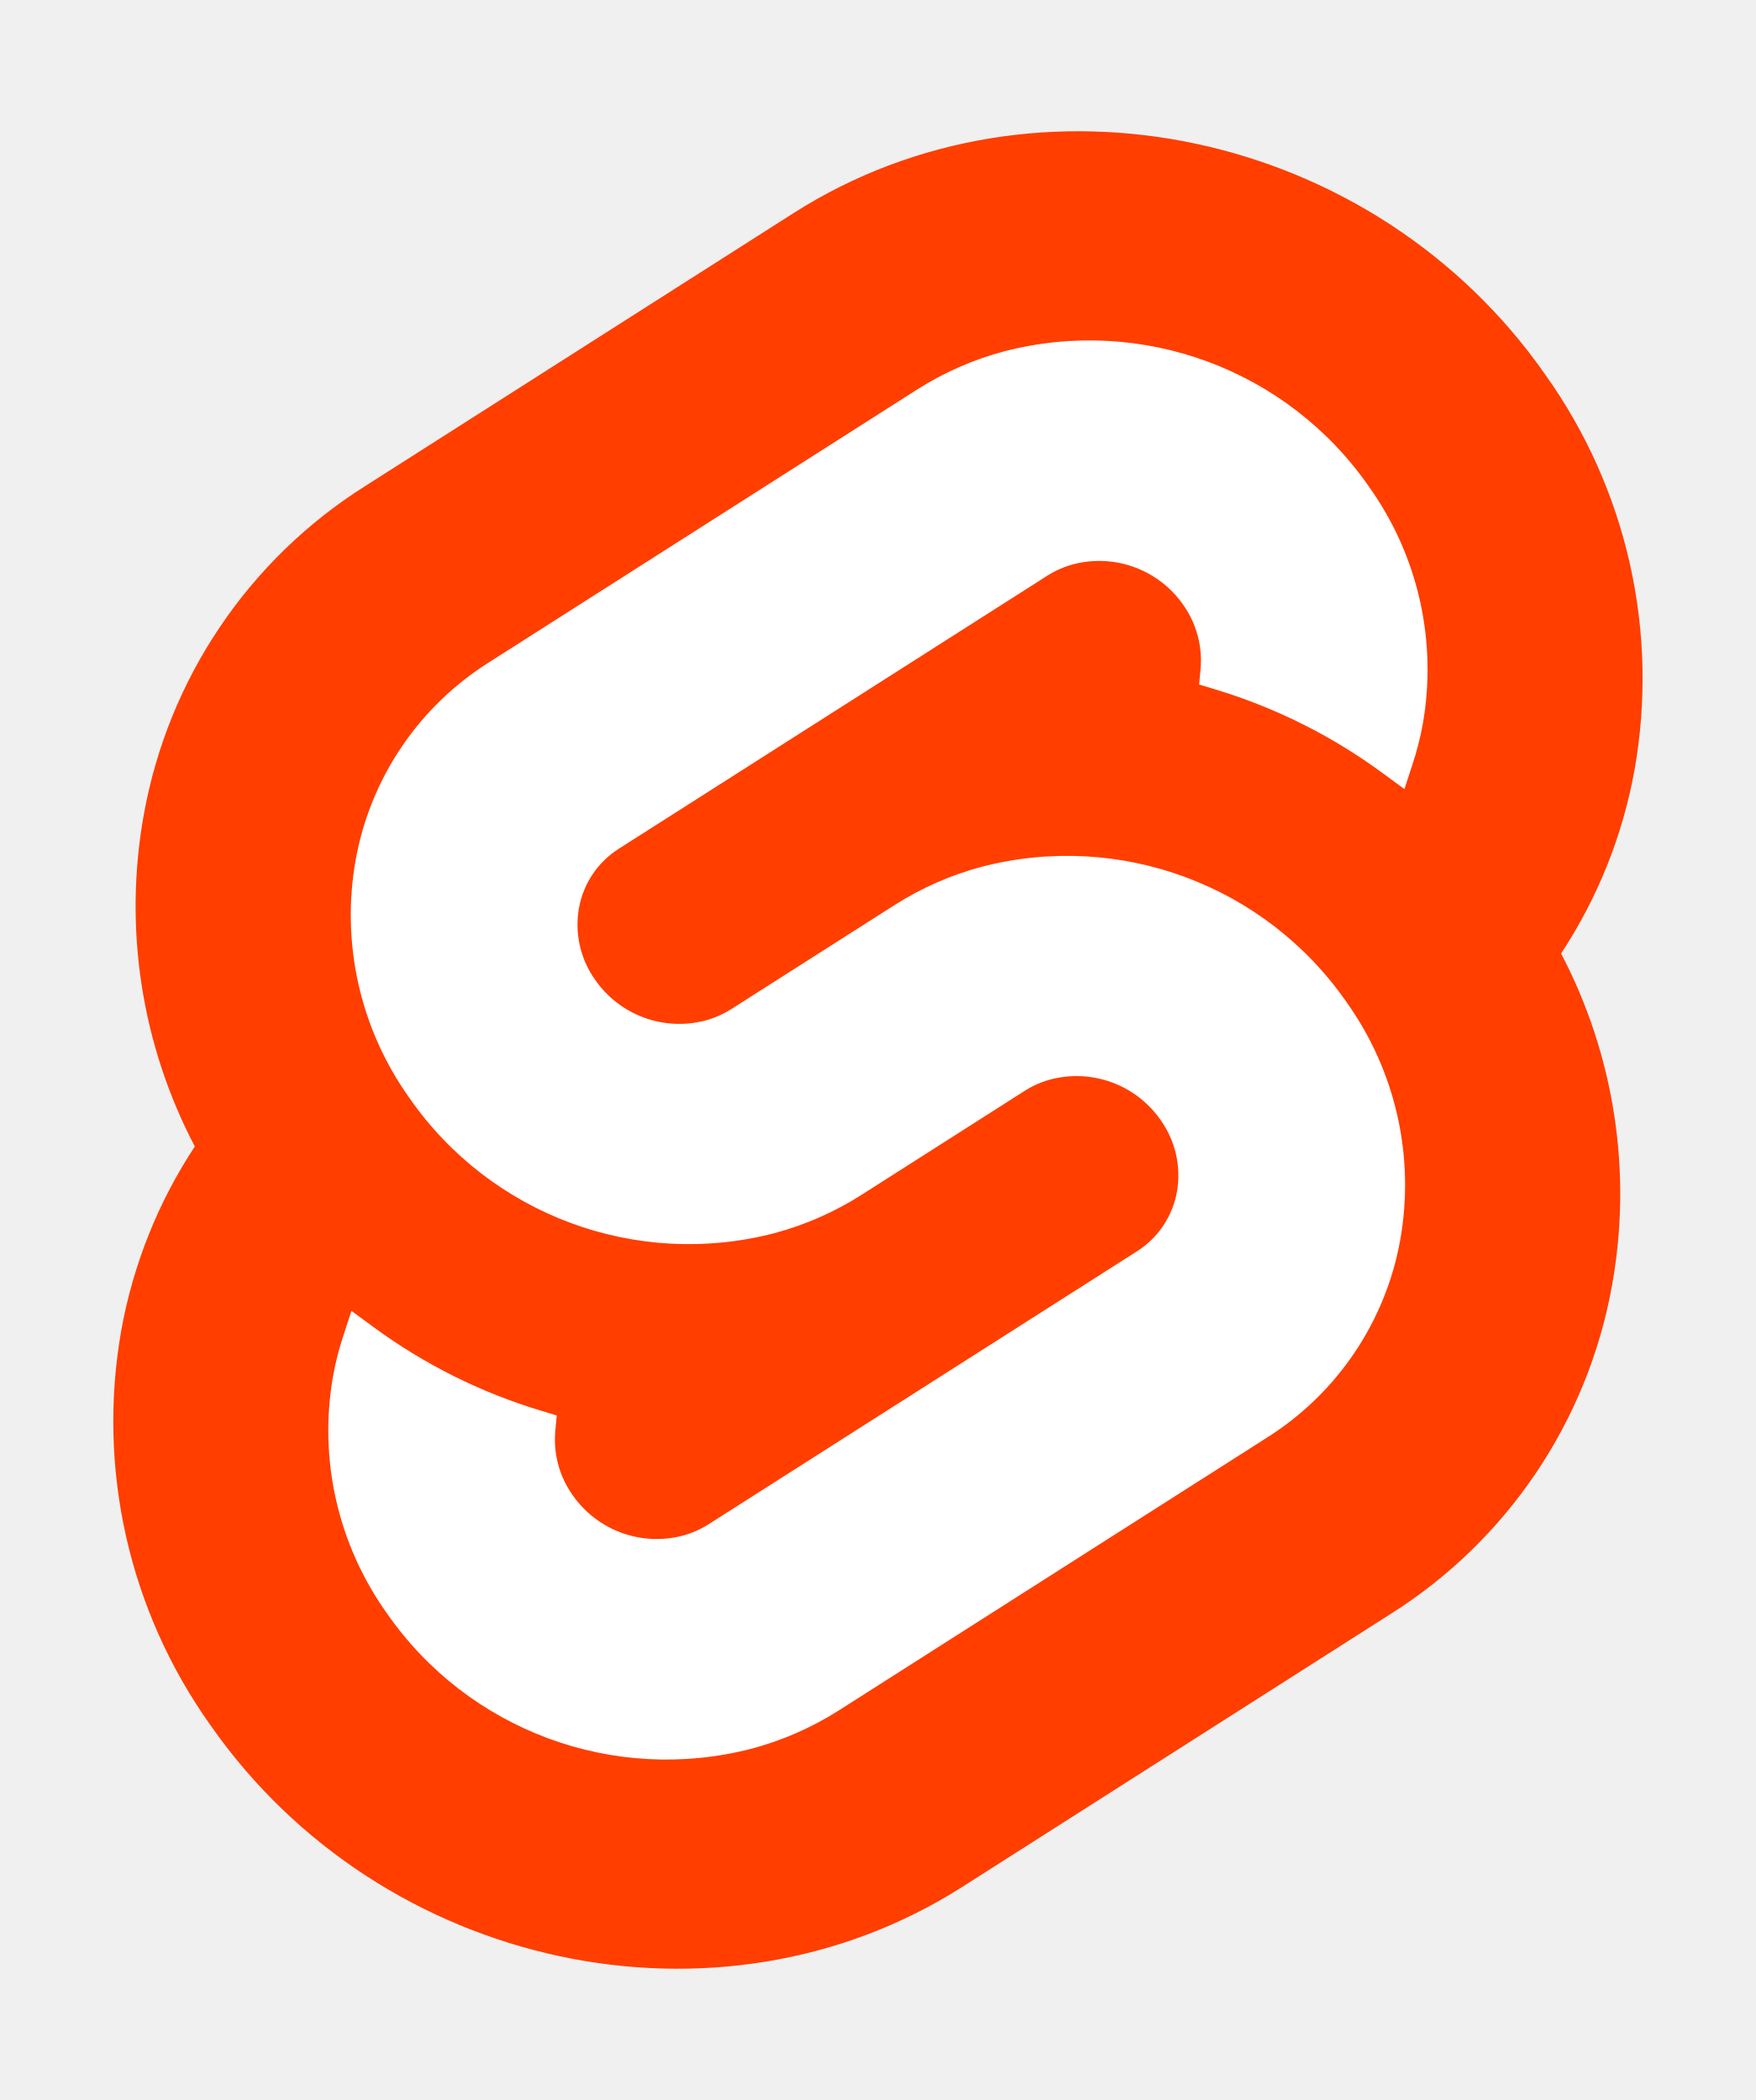
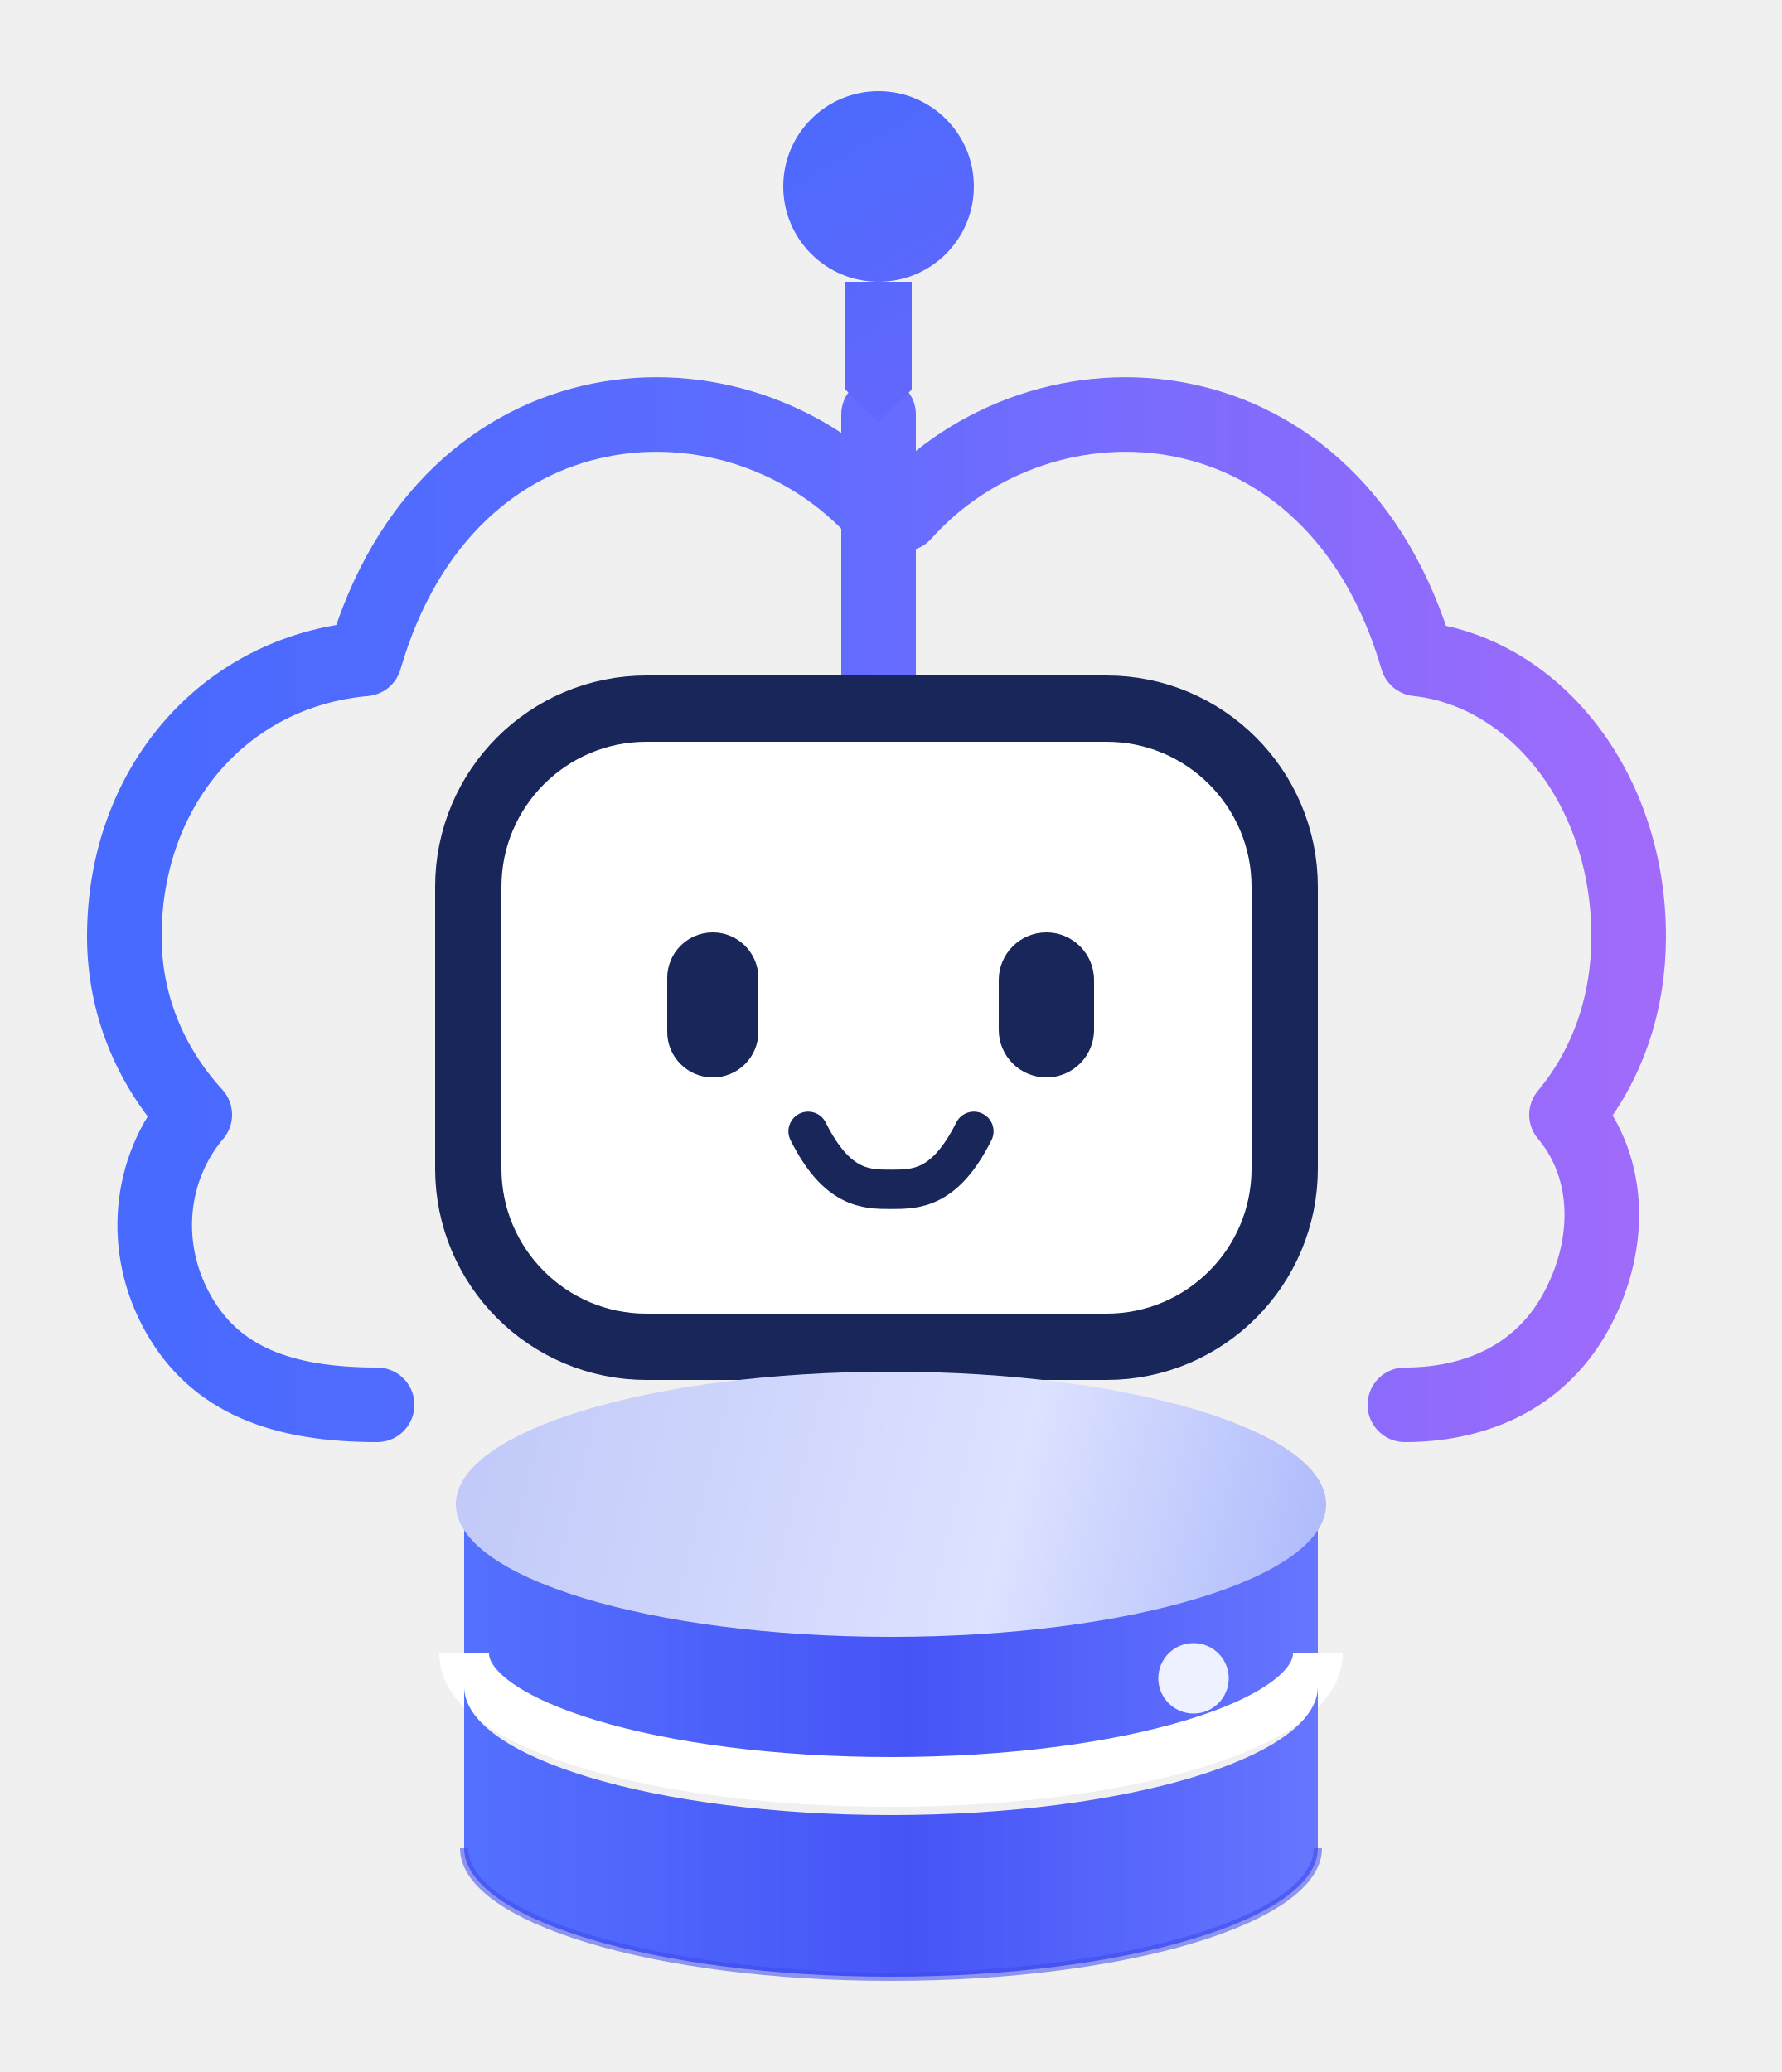
- <svg xmlns="http://www.w3.org/2000/svg" width="107" height="128" viewBox="0 0 107 128">
-   <path d="M94.157 22.819c-10.4-14.885-30.94-19.297-45.792-9.835L22.282 29.608A29.92 29.92 0 0 0 8.764 49.65a31.5 31.5 0 0 0 3.108 20.231 30 30 0 0 0-4.477 11.183 31.9 31.9 0 0 0 5.448 24.116c10.402 14.887 30.942 19.297 45.791 9.835l26.083-16.624A29.92 29.92 0 0 0 98.235 78.35a31.53 31.53 0 0 0-3.105-20.232 30 30 0 0 0 4.474-11.182 31.88 31.88 0 0 0-5.447-24.116" style="fill:#ff3e00" />
-   <path d="M45.817 106.582a20.72 20.72 0 0 1-22.237-8.243 19.17 19.17 0 0 1-3.277-14.503 18 18 0 0 1 .624-2.435l.49-1.498 1.337.981a33.6 33.6 0 0 0 10.203 5.098l.97.294-.09.968a5.85 5.85 0 0 0 1.052 3.878 6.24 6.24 0 0 0 6.695 2.485 5.8 5.8 0 0 0 1.603-.704L69.27 76.28a5.43 5.43 0 0 0 2.45-3.631 5.8 5.8 0 0 0-.987-4.371 6.24 6.24 0 0 0-6.698-2.487 5.7 5.7 0 0 0-1.6.704l-9.953 6.345a19 19 0 0 1-5.296 2.326 20.72 20.72 0 0 1-22.237-8.243 19.17 19.17 0 0 1-3.277-14.502 17.99 17.99 0 0 1 8.13-12.052l26.081-16.623a19 19 0 0 1 5.3-2.329 20.72 20.72 0 0 1 22.237 8.243 19.17 19.17 0 0 1 3.277 14.503 18 18 0 0 1-.624 2.435l-.49 1.498-1.337-.98a33.6 33.6 0 0 0-10.203-5.1l-.97-.294.09-.968a5.86 5.86 0 0 0-1.052-3.878 6.24 6.24 0 0 0-6.696-2.485 5.8 5.8 0 0 0-1.602.704L37.73 51.72a5.42 5.42 0 0 0-2.449 3.63 5.79 5.79 0 0 0 .986 4.372 6.24 6.24 0 0 0 6.698 2.486 5.8 5.8 0 0 0 1.602-.704l9.952-6.342a19 19 0 0 1 5.295-2.328 20.72 20.72 0 0 1 22.237 8.242 19.17 19.17 0 0 1 3.277 14.503 18 18 0 0 1-8.13 12.053l-26.081 16.622a19 19 0 0 1-5.3 2.328" style="fill:#fff" />
+ <svg xmlns="http://www.w3.org/2000/svg" width="430" height="500" viewBox="0 0 430 500" role="img" aria-label="Joe Store logo mark">
+   <defs>
+     <linearGradient id="cloudStroke" x1="34" y1="181" x2="396" y2="181" gradientUnits="userSpaceOnUse">
+       <stop offset="0" stop-color="#486aff" />
+       <stop offset="0.45" stop-color="#606cff" />
+       <stop offset="1" stop-color="#a06bfb" />
+     </linearGradient>
+     <linearGradient id="antennaFill" x1="190" y1="18" x2="232" y2="90" gradientUnits="userSpaceOnUse">
+       <stop offset="0" stop-color="#486aff" />
+       <stop offset="1" stop-color="#6367fb" />
+     </linearGradient>
+     <linearGradient id="databaseFill" x1="107" y1="402" x2="323" y2="402" gradientUnits="userSpaceOnUse">
+       <stop offset="0" stop-color="#5572ff" />
+       <stop offset="0.52" stop-color="#4654f6" />
+       <stop offset="1" stop-color="#6878ff" />
+     </linearGradient>
+     <linearGradient id="databaseTop" x1="112" y1="323" x2="318" y2="374" gradientUnits="userSpaceOnUse">
+       <stop offset="0" stop-color="#c0c8f8" />
+       <stop offset="0.65" stop-color="#dce2ff" />
+       <stop offset="1" stop-color="#b0bbfb" />
+     </linearGradient>
+   </defs>
+   <g id="cloud" fill="none" stroke="url(#cloudStroke)" stroke-width="18" stroke-linecap="round" stroke-linejoin="round">
+     <path d="M212 124 C178 86 108 90 88 159 C54 162 30 190 30 226 C30 242 36 257 47 269 C36 282 34 301 43 317 C52 333 68 339 91 339" />
+     <path d="M218 124 C252 86 322 90 342 159 C370 162 393 190 393 226 C393 242 388 257 378 269 C389 282 389 301 380 317 C371 333 355 339 339 339" />
+     <path d="M212 100 V166" />
+   </g>
+   <g id="antenna" fill="url(#antennaFill)">
+     <circle cx="212" cy="45" r="23" />
+     <path d="M204 68 H220 V94 L212 102 L204 94 Z" />
+   </g>
+   <g id="head">
+     <rect x="113" y="171" width="197" height="154" rx="43" fill="#ffffff" stroke="#18265a" stroke-width="16" />
+     <rect x="161" y="225" width="22" height="35" rx="11" fill="#18265a" />
+     <rect x="241" y="225" width="23" height="35" rx="11.5" fill="#18265a" />
+     <path d="M195 273 C202 287 209 287 215 287 C221 287 228 287 235 273" fill="none" stroke="#18265a" stroke-width="9.5" stroke-linecap="round" />
+   </g>
+   <g id="database">
+     <path d="M112 364 C112 347 158 333 215 333 C272 333 318 347 318 364 V403 C318 420 272 434 215 434 C158 434 112 420 112 403 Z" fill="url(#databaseFill)" />
+     <ellipse cx="215" cy="363" rx="105" ry="32" fill="url(#databaseTop)" />
+     <path d="M112 399 C112 416 158 430 215 430 C272 430 318 416 318 399" fill="none" stroke="#ffffff" stroke-width="12" />
+     <path d="M112 407 C112 424 158 438 215 438 C272 438 318 424 318 407 V446 C318 463 272 477 215 477 C158 477 112 463 112 446 Z" fill="url(#databaseFill)" />
+     <path d="M112 446 C112 463 158 477 215 477 C272 477 318 463 318 446" fill="none" stroke="#3d48ef" stroke-width="2" opacity="0.55" />
+     <circle cx="288" cy="405" r="8.5" fill="#eef1ff" />
+   </g>
</svg>
